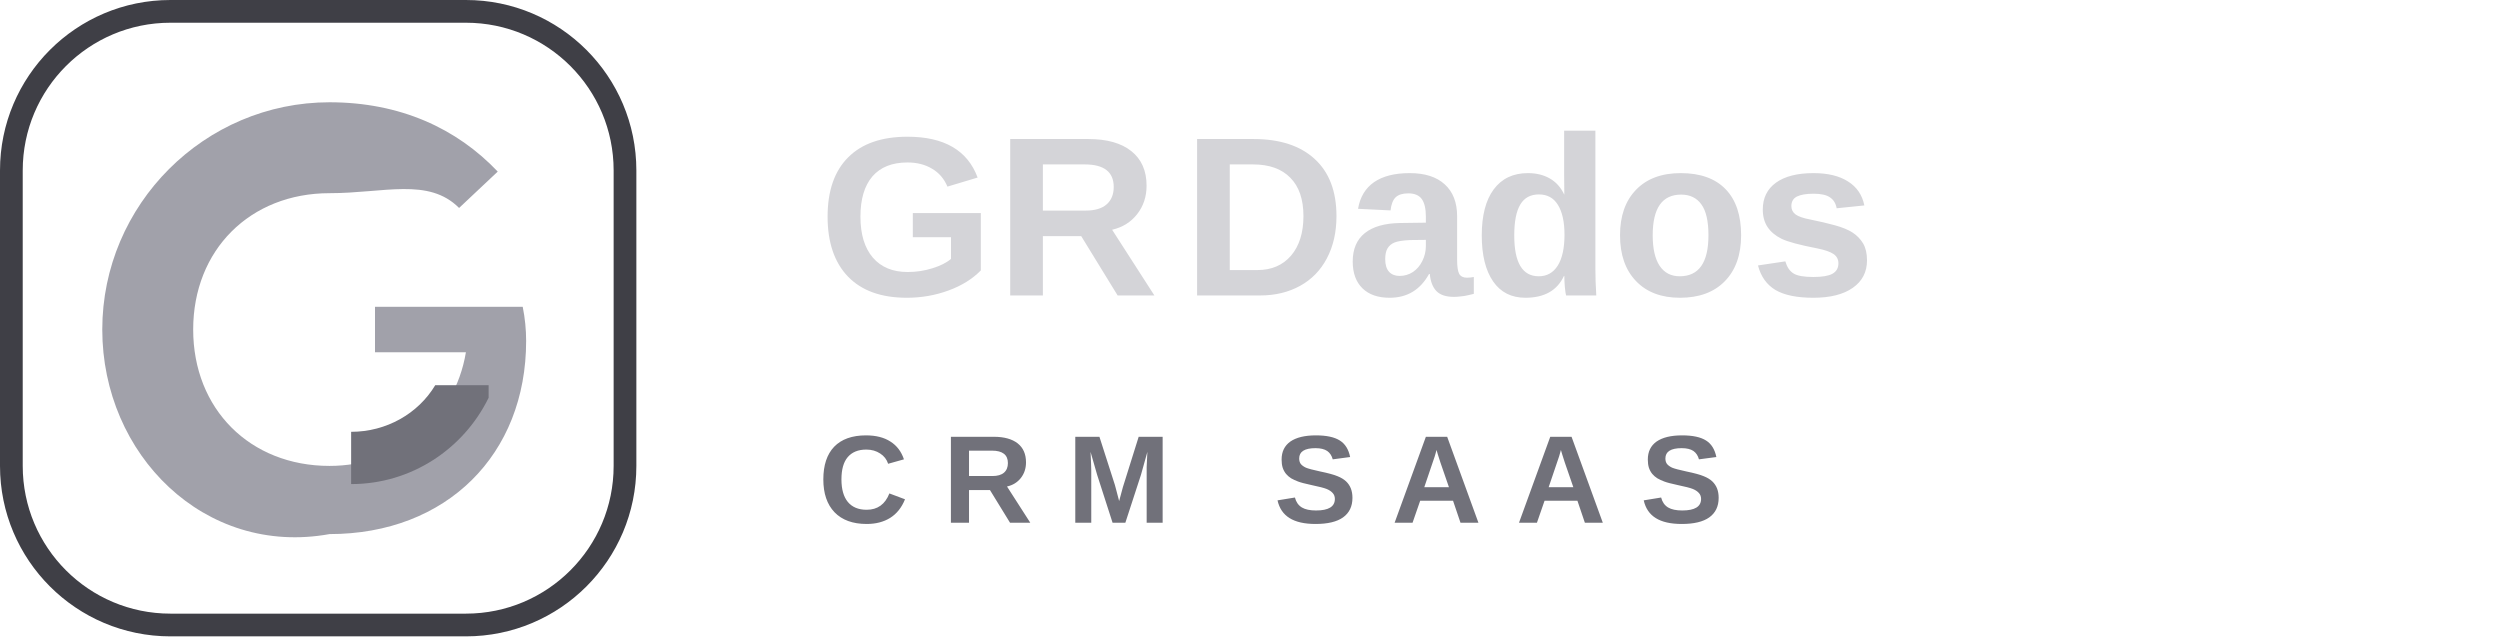
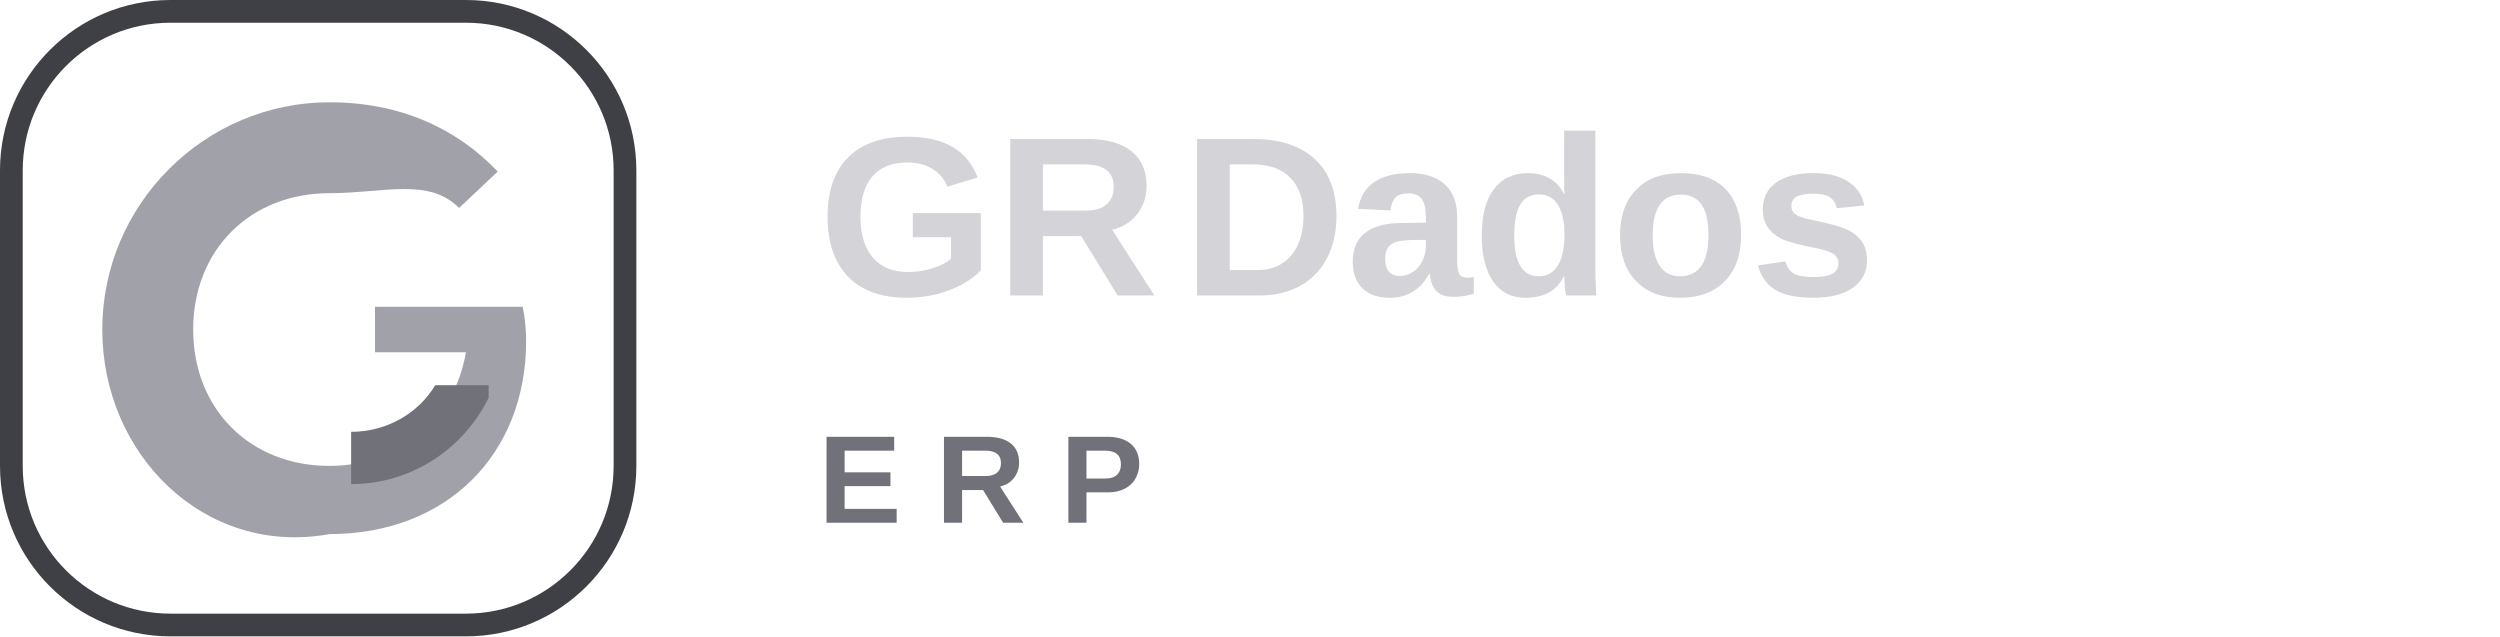
<svg xmlns="http://www.w3.org/2000/svg" width="220" height="56" viewBox="0 0 220 56" fill="none">
  <rect x="1" y="1" width="54" height="54" rx="14" stroke="#3f3f46" stroke-width="2" />
  <path d="M29 17c-7 0-12 5-12 12s5 12 12 12c6 0 11-4 12-10h-8v-4h13c.2 1 .3 2 .3 3 0 10-7 17-17.3 17C18 49 9 40 9 29S18 9 29 9c6.2 0 11.2 2.3 14.8 6.1l-3.4 3.2C37.7 15.6 33.8 17 29 17Z" fill="#a1a1aa" />
  <path d="M43 35c-2.2 4.5-6.8 7.6-12.1 7.6V38c3.1 0 5.9-1.6 7.4-4.1H43Z" fill="#71717a" />
  <text x="72" y="26" font-family="Verdana, Arial, sans-serif" font-size="20" font-weight="800" fill="#d4d4d8">GR</text>
  <text x="104" y="26" font-family="Verdana, Arial, sans-serif" font-size="20" font-weight="800" fill="#d4d4d8">Dados</text>
-   <text x="72" y="46" font-family="Verdana, Arial, sans-serif" font-size="11" font-weight="700" letter-spacing="3" fill="#71717a">CRM SAAS</text>
+   <text x="72" y="46" font-family="Verdana, Arial, sans-serif" font-size="11" font-weight="700" letter-spacing="3" fill="#71717a">ERP</text>
</svg>
